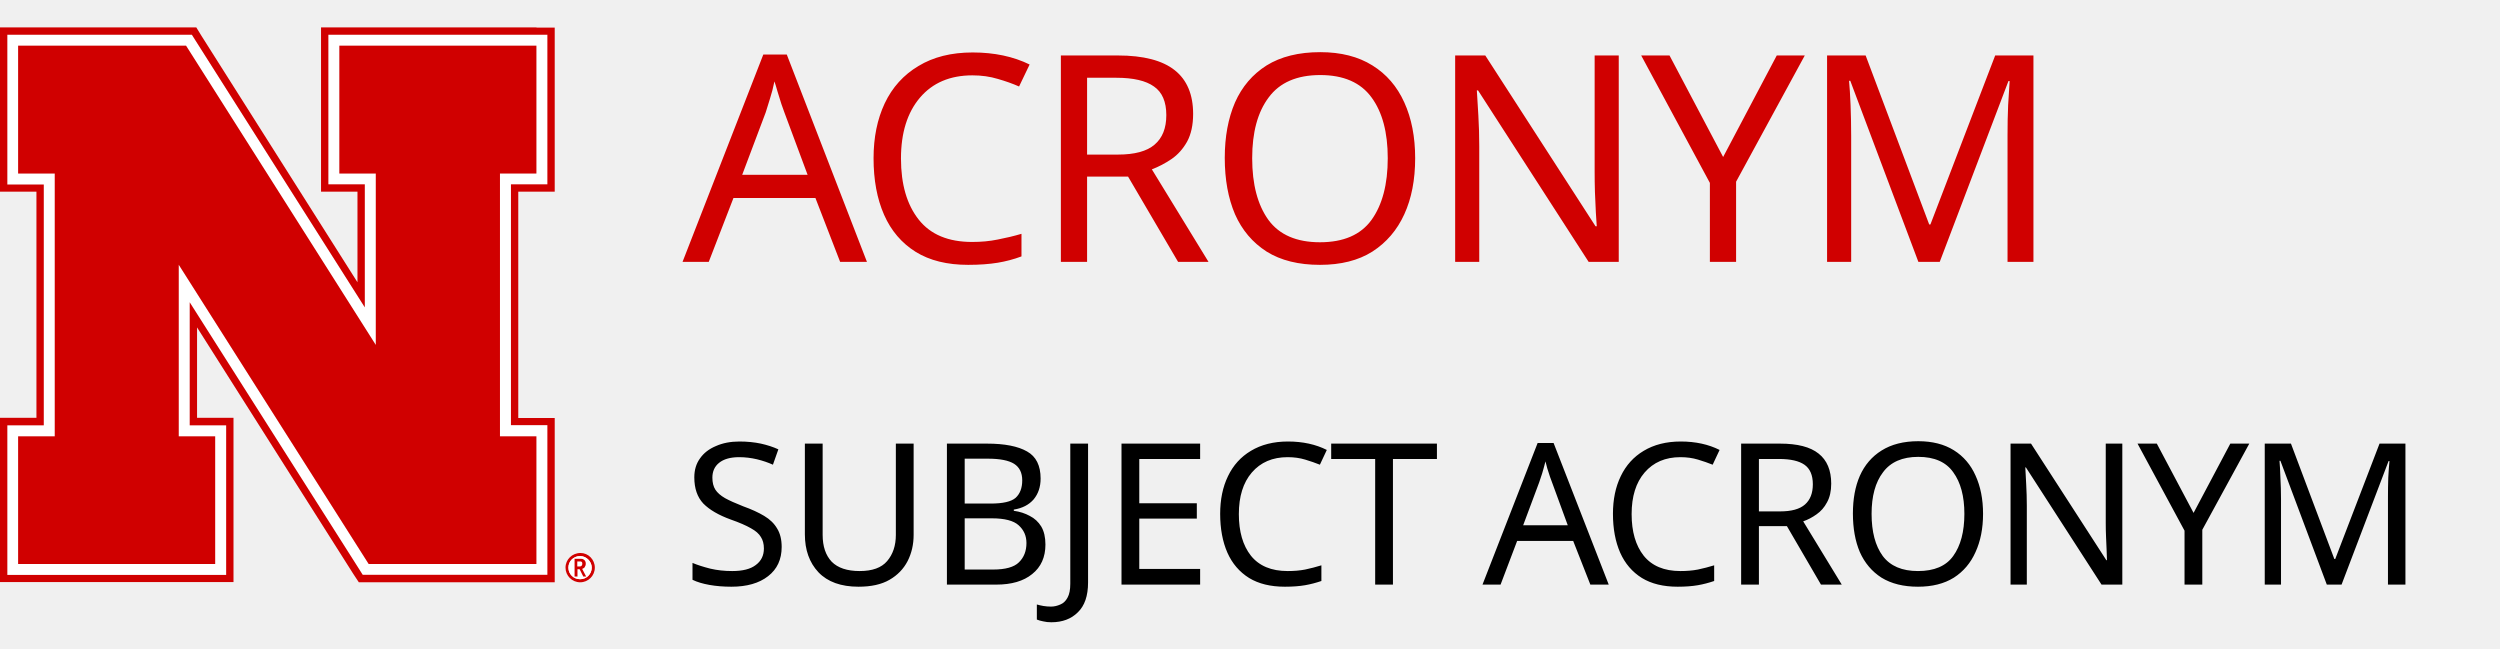
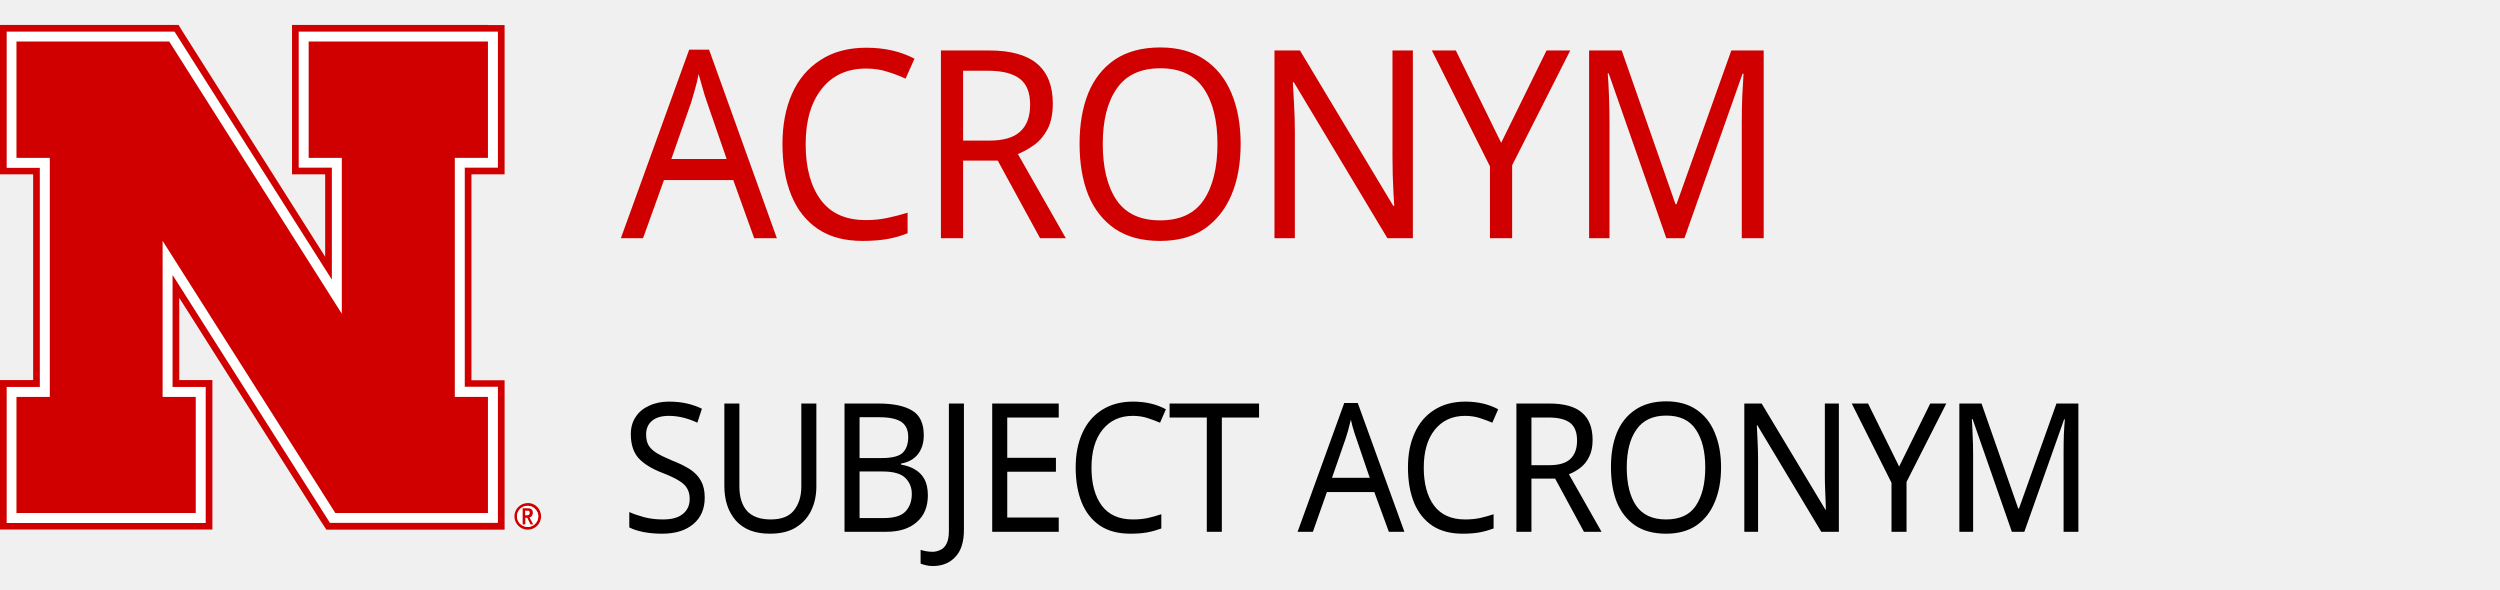
- <svg xmlns="http://www.w3.org/2000/svg" id="a" data-name="h_acronym_subject" viewBox="0 0 129.66 33.63">
+ <svg xmlns="http://www.w3.org/2000/svg" data-name="h_acronym_subject" viewBox="0 0 142.54 33.63">
  <g>
-     <path d="M30.09,30.04c-.34,0-.61-.26-.61-.6s.27-.6,.61-.6c.32,0,.6,.28,.6,.6s-.27,.6-.6,.6m.02-1.36c-.44,0-.78,.34-.78,.76s.34,.76,.76,.76,.76-.34,.76-.76-.34-.76-.74-.76" fill="#d00000" />
-     <path d="M30.09,30.04c-.34,0-.61-.26-.61-.6s.27-.6,.61-.6c.32,0,.6,.28,.6,.6,0,.34-.27,.6-.6,.6" fill="#fff" />
+     <path class="n_main_color" d="M30.09,30.04c-.34,0-.61-.26-.61-.6s.27-.6,.61-.6c.32,0,.6,.28,.6,.6s-.27,.6-.6,.6m.02-1.36c-.44,0-.78,.34-.78,.76s.34,.76,.76,.76,.76-.34,.76-.76-.34-.76-.74-.76" fill="#d00000" />
+     <path class="n_secondary_color" d="M30.09,30.04c-.34,0-.61-.26-.61-.6s.27-.6,.61-.6c.32,0,.6,.28,.6,.6,0,.34-.27,.6-.6,.6" fill="#fff" />
    <g>
-       <path d="M11.16,22.63v6.62H.94v-6.62h1.89V9H.94V2.37H9.65l9.84,15.52V9h-1.89V2.37h10.22v6.62h-1.89v13.63h1.89v6.62h-8.71L9.27,13.73v8.9h1.89ZM27.82,1.8h-10.79v7.76h1.89v6.38L10.13,2.07l-.15-.27H.38v7.76h1.89v12.49H.38v7.76H11.73v-7.76h-1.89v-6.38l8.8,13.88,.17,.27h9.58v-7.76h-1.89V9.57h1.89V1.8h-.57Z" fill="#fff" />
-       <polygon points="19.49 17.89 9.65 2.37 .94 2.37 .94 9 2.84 9 2.84 22.63 .94 22.63 .94 29.25 11.16 29.25 11.16 22.63 9.27 22.63 9.27 13.73 19.12 29.25 27.82 29.25 27.82 22.63 25.93 22.63 25.93 9 27.82 9 27.82 2.37 17.6 2.37 17.6 9 19.49 9 19.49 17.89" fill="#d00000" />
-       <path d="M28.39,2.37v7.19h-1.89v12.49h1.89v7.76h-9.58l-.17-.27L9.84,15.68v6.38h1.89v7.76H.38v-7.76h1.89V9.57H.38V1.8H9.95l.17,.27,8.8,13.87v-6.38h-1.89V1.8h11.36v.57Zm-.57-.95h-11.17V9.94h1.89v4.7L10.45,1.86l-.27-.44H0V9.94H1.89v11.73H0v8.52H12.11v-8.52h-1.89v-4.69l8.1,12.78,.29,.44h10.16v-8.52h-1.89V9.94h1.89V1.43h-.94Zm2.2,27.96h.07c.07-.02,.11-.05,.11-.15,0-.06-.02-.09-.07-.11h-.19v.26h.08Zm-.23-.4h.27c.11,0,.15,0,.21,.04,.07,.04,.11,.11,.11,.21,0,.08-.02,.13-.06,.19-.02,.04-.05,.04-.11,.08h-.02l.21,.4h-.15l-.19-.38h-.11v.38h-.15v-.91Z" fill="#d00000" />
+       <path class="n_secondary_color" d="M11.16,22.63v6.62H.94v-6.62h1.89V9H.94V2.37H9.65l9.84,15.52V9h-1.89V2.37h10.22v6.62h-1.89v13.63h1.89v6.62h-8.71L9.27,13.73v8.9h1.89ZM27.82,1.8h-10.79v7.76h1.89v6.38L10.13,2.07l-.15-.27H.38v7.76h1.89v12.49H.38v7.76H11.73v-7.76h-1.89v-6.38l8.8,13.88,.17,.27h9.58v-7.76h-1.89V9.57h1.89V1.8h-.57Z" fill="#fff" />
+       <polygon class="n_main_color" points="19.49 17.89 9.65 2.37 .94 2.37 .94 9 2.84 9 2.84 22.63 .94 22.63 .94 29.25 11.16 29.25 11.16 22.63 9.27 22.63 9.27 13.73 19.12 29.25 27.82 29.25 27.82 22.63 25.93 22.63 25.93 9 27.82 9 27.82 2.37 17.6 2.37 17.6 9 19.49 9 19.49 17.89" fill="#d00000" />
+       <path class="n_main_color" d="M28.39,2.37v7.19h-1.89v12.49h1.89v7.76h-9.58l-.17-.27L9.84,15.68v6.38h1.89v7.76H.38v-7.76h1.89V9.57H.38V1.8H9.95l.17,.27,8.8,13.87v-6.38h-1.89V1.8h11.36v.57Zm-.57-.95h-11.17V9.94h1.89v4.7L10.45,1.86l-.27-.44H0V9.94H1.89v11.73H0v8.52H12.11v-8.52h-1.89v-4.69l8.1,12.78,.29,.44h10.16v-8.52h-1.89V9.94h1.89V1.43h-.94Zm2.2,27.96h.07c.07-.02,.11-.05,.11-.15,0-.06-.02-.09-.07-.11h-.19v.26h.08Zm-.23-.4h.27c.11,0,.15,0,.21,.04,.07,.04,.11,.11,.11,.21,0,.08-.02,.13-.06,.19-.02,.04-.05,.04-.11,.08h-.02l.21,.4h-.15l-.19-.38h-.11v.38h-.15v-.91Z" fill="#d00000" />
    </g>
  </g>
-   <text transform="translate(35.4 13.58)" fill="#d00000" font-family="Oswald-Medium, Oswald" font-size="15" letter-spacing="-.02em">
-     <tspan x="0" y="0" class="acronym_first_line">ACRONYM</tspan>
+   <text class="text_main_color" transform="translate(35.4 13.58) scale(.93 1)" fill="#d00000" font-family="Oswald-Medium, Oswald" font-size="15" letter-spacing="-.02em">
+     <tspan class="acronym_first_line" x="0" y="0">ACRONYM</tspan>
  </text>
-   <text transform="translate(35.4 30.32)" fill="#000" font-family="Oswald-Medium, Oswald" font-size="10.25" letter-spacing="-.02em">
-     <tspan x="0" y="0" class="acronym_subject">SUBJECT ACRONYM</tspan>
+   <text class="text_secondary_color" transform="translate(35.4 30.32) scale(.93 1)" fill="#000" font-family="Oswald-Medium, Oswald" font-size="10.25" letter-spacing="-.02em">
+     <tspan class="acronym_subject" x="0" y="0">SUBJECT ACRONYM</tspan>
  </text>
</svg>
